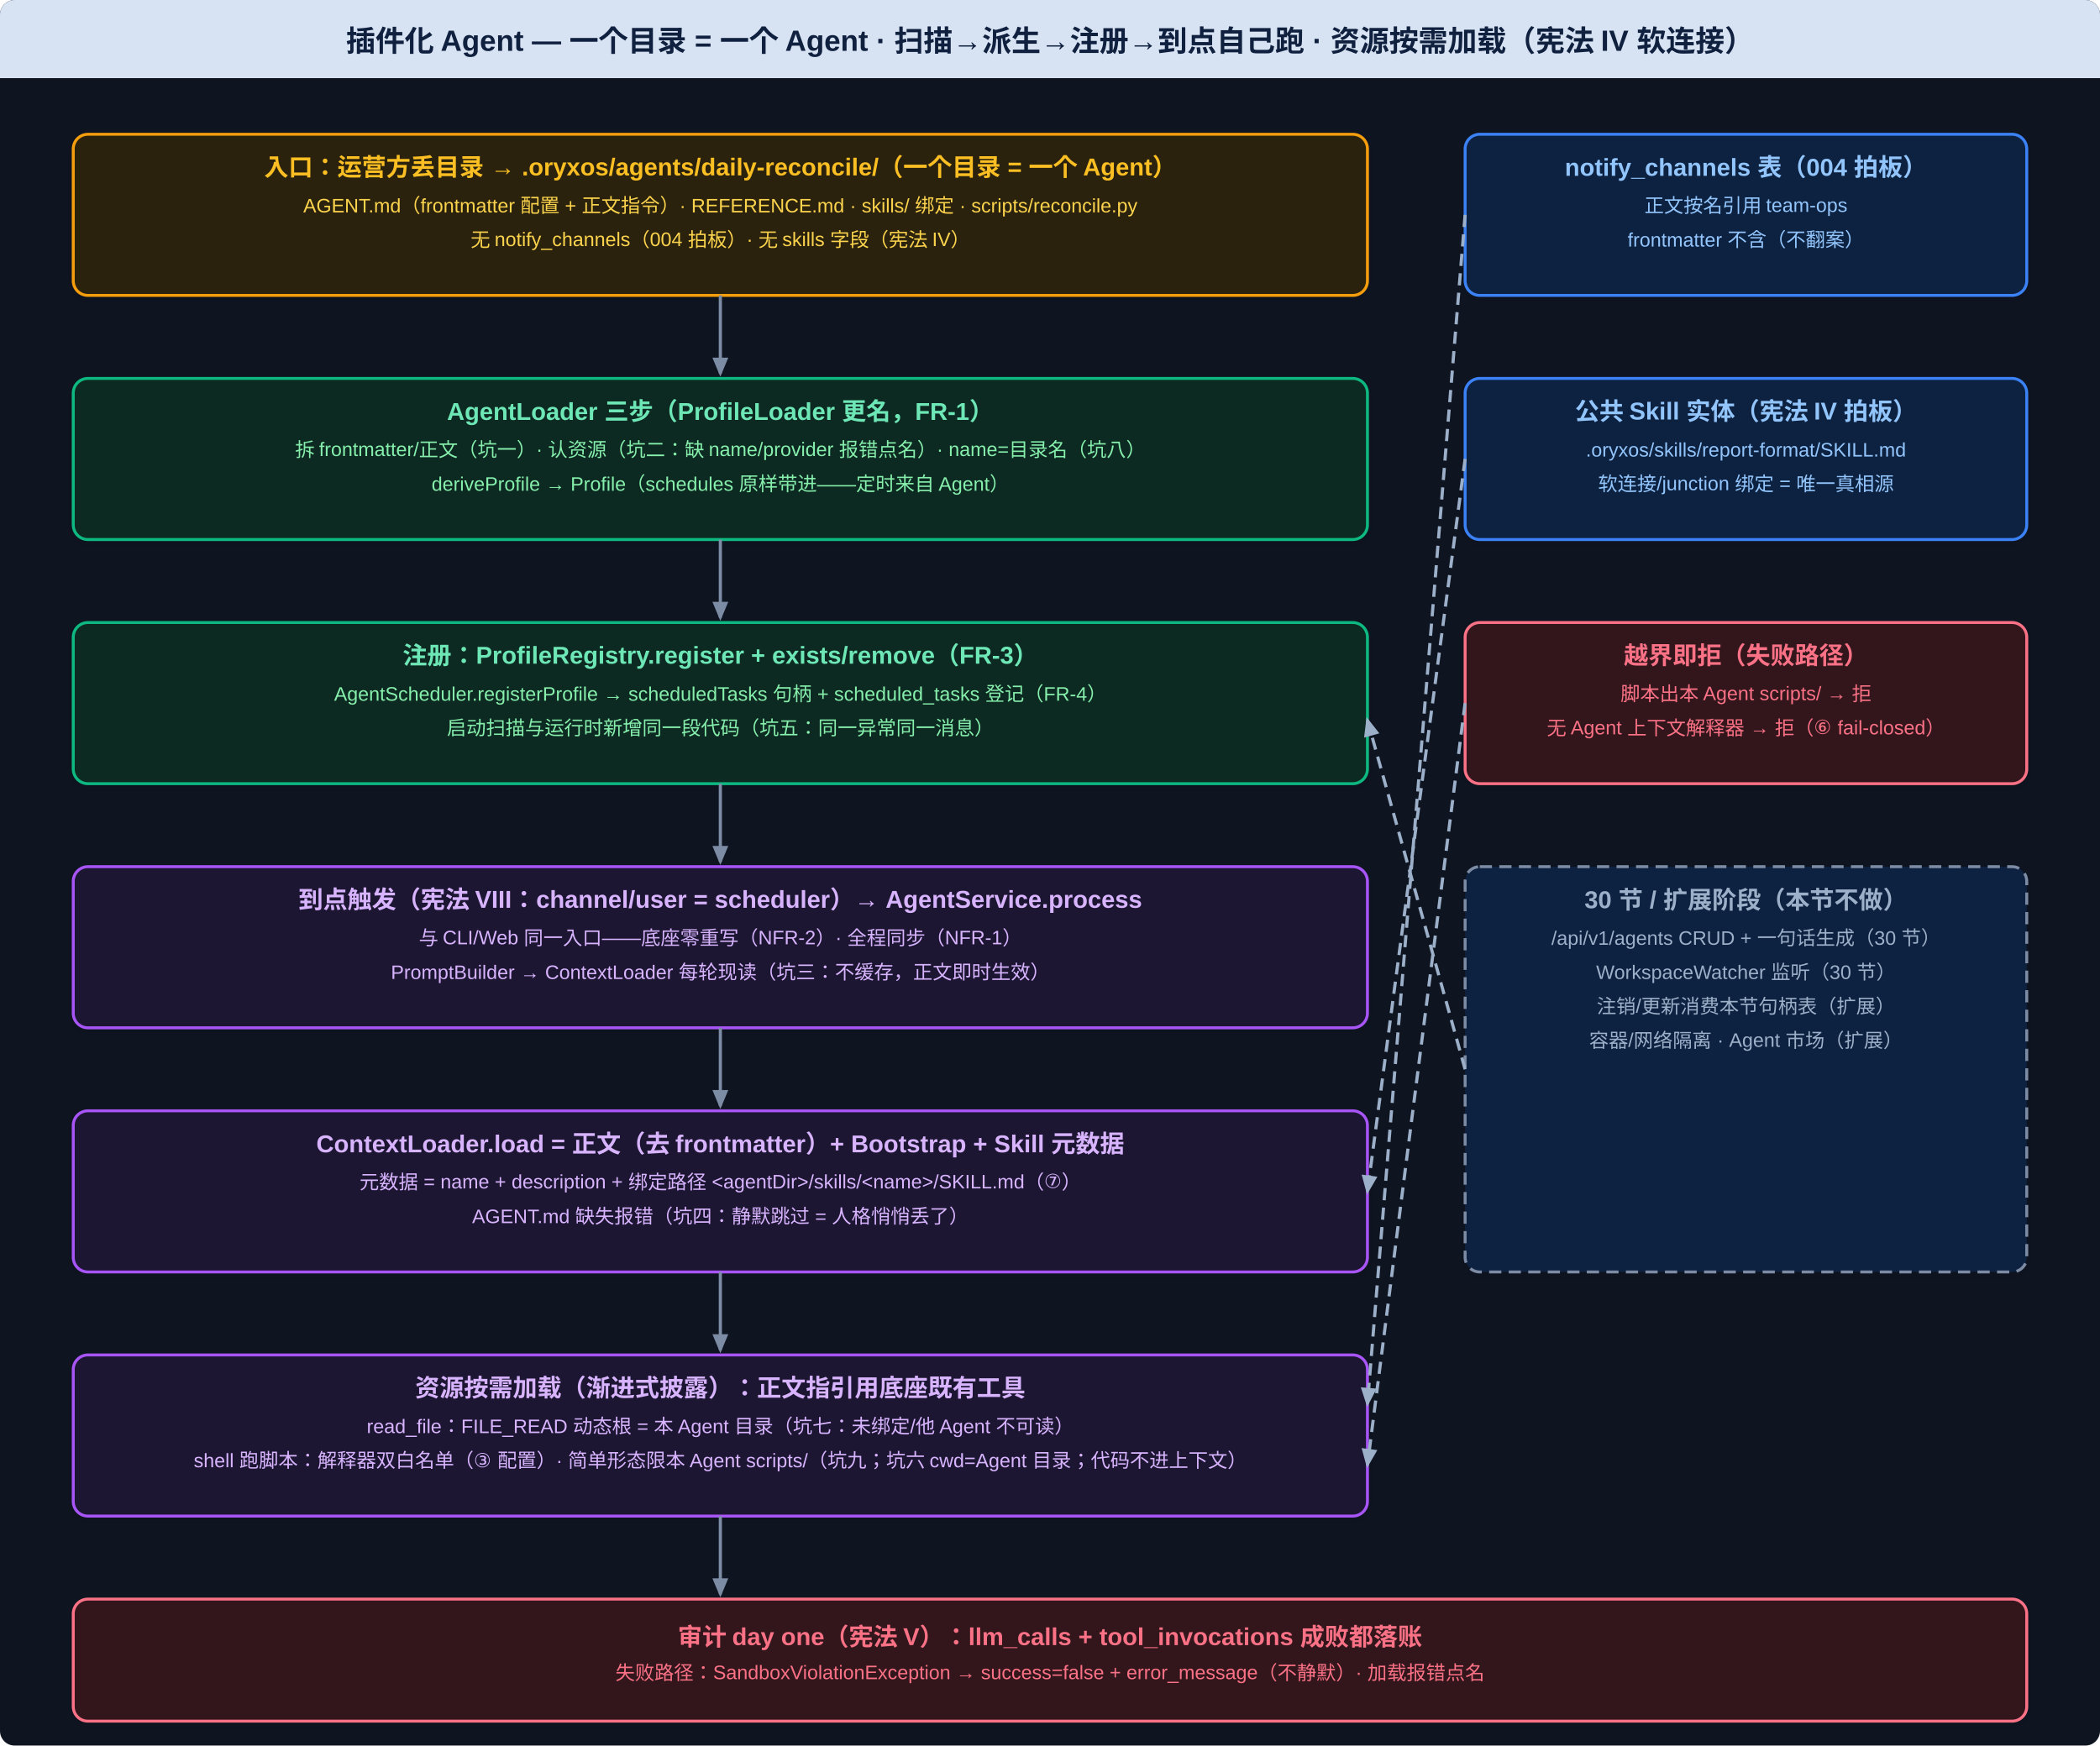
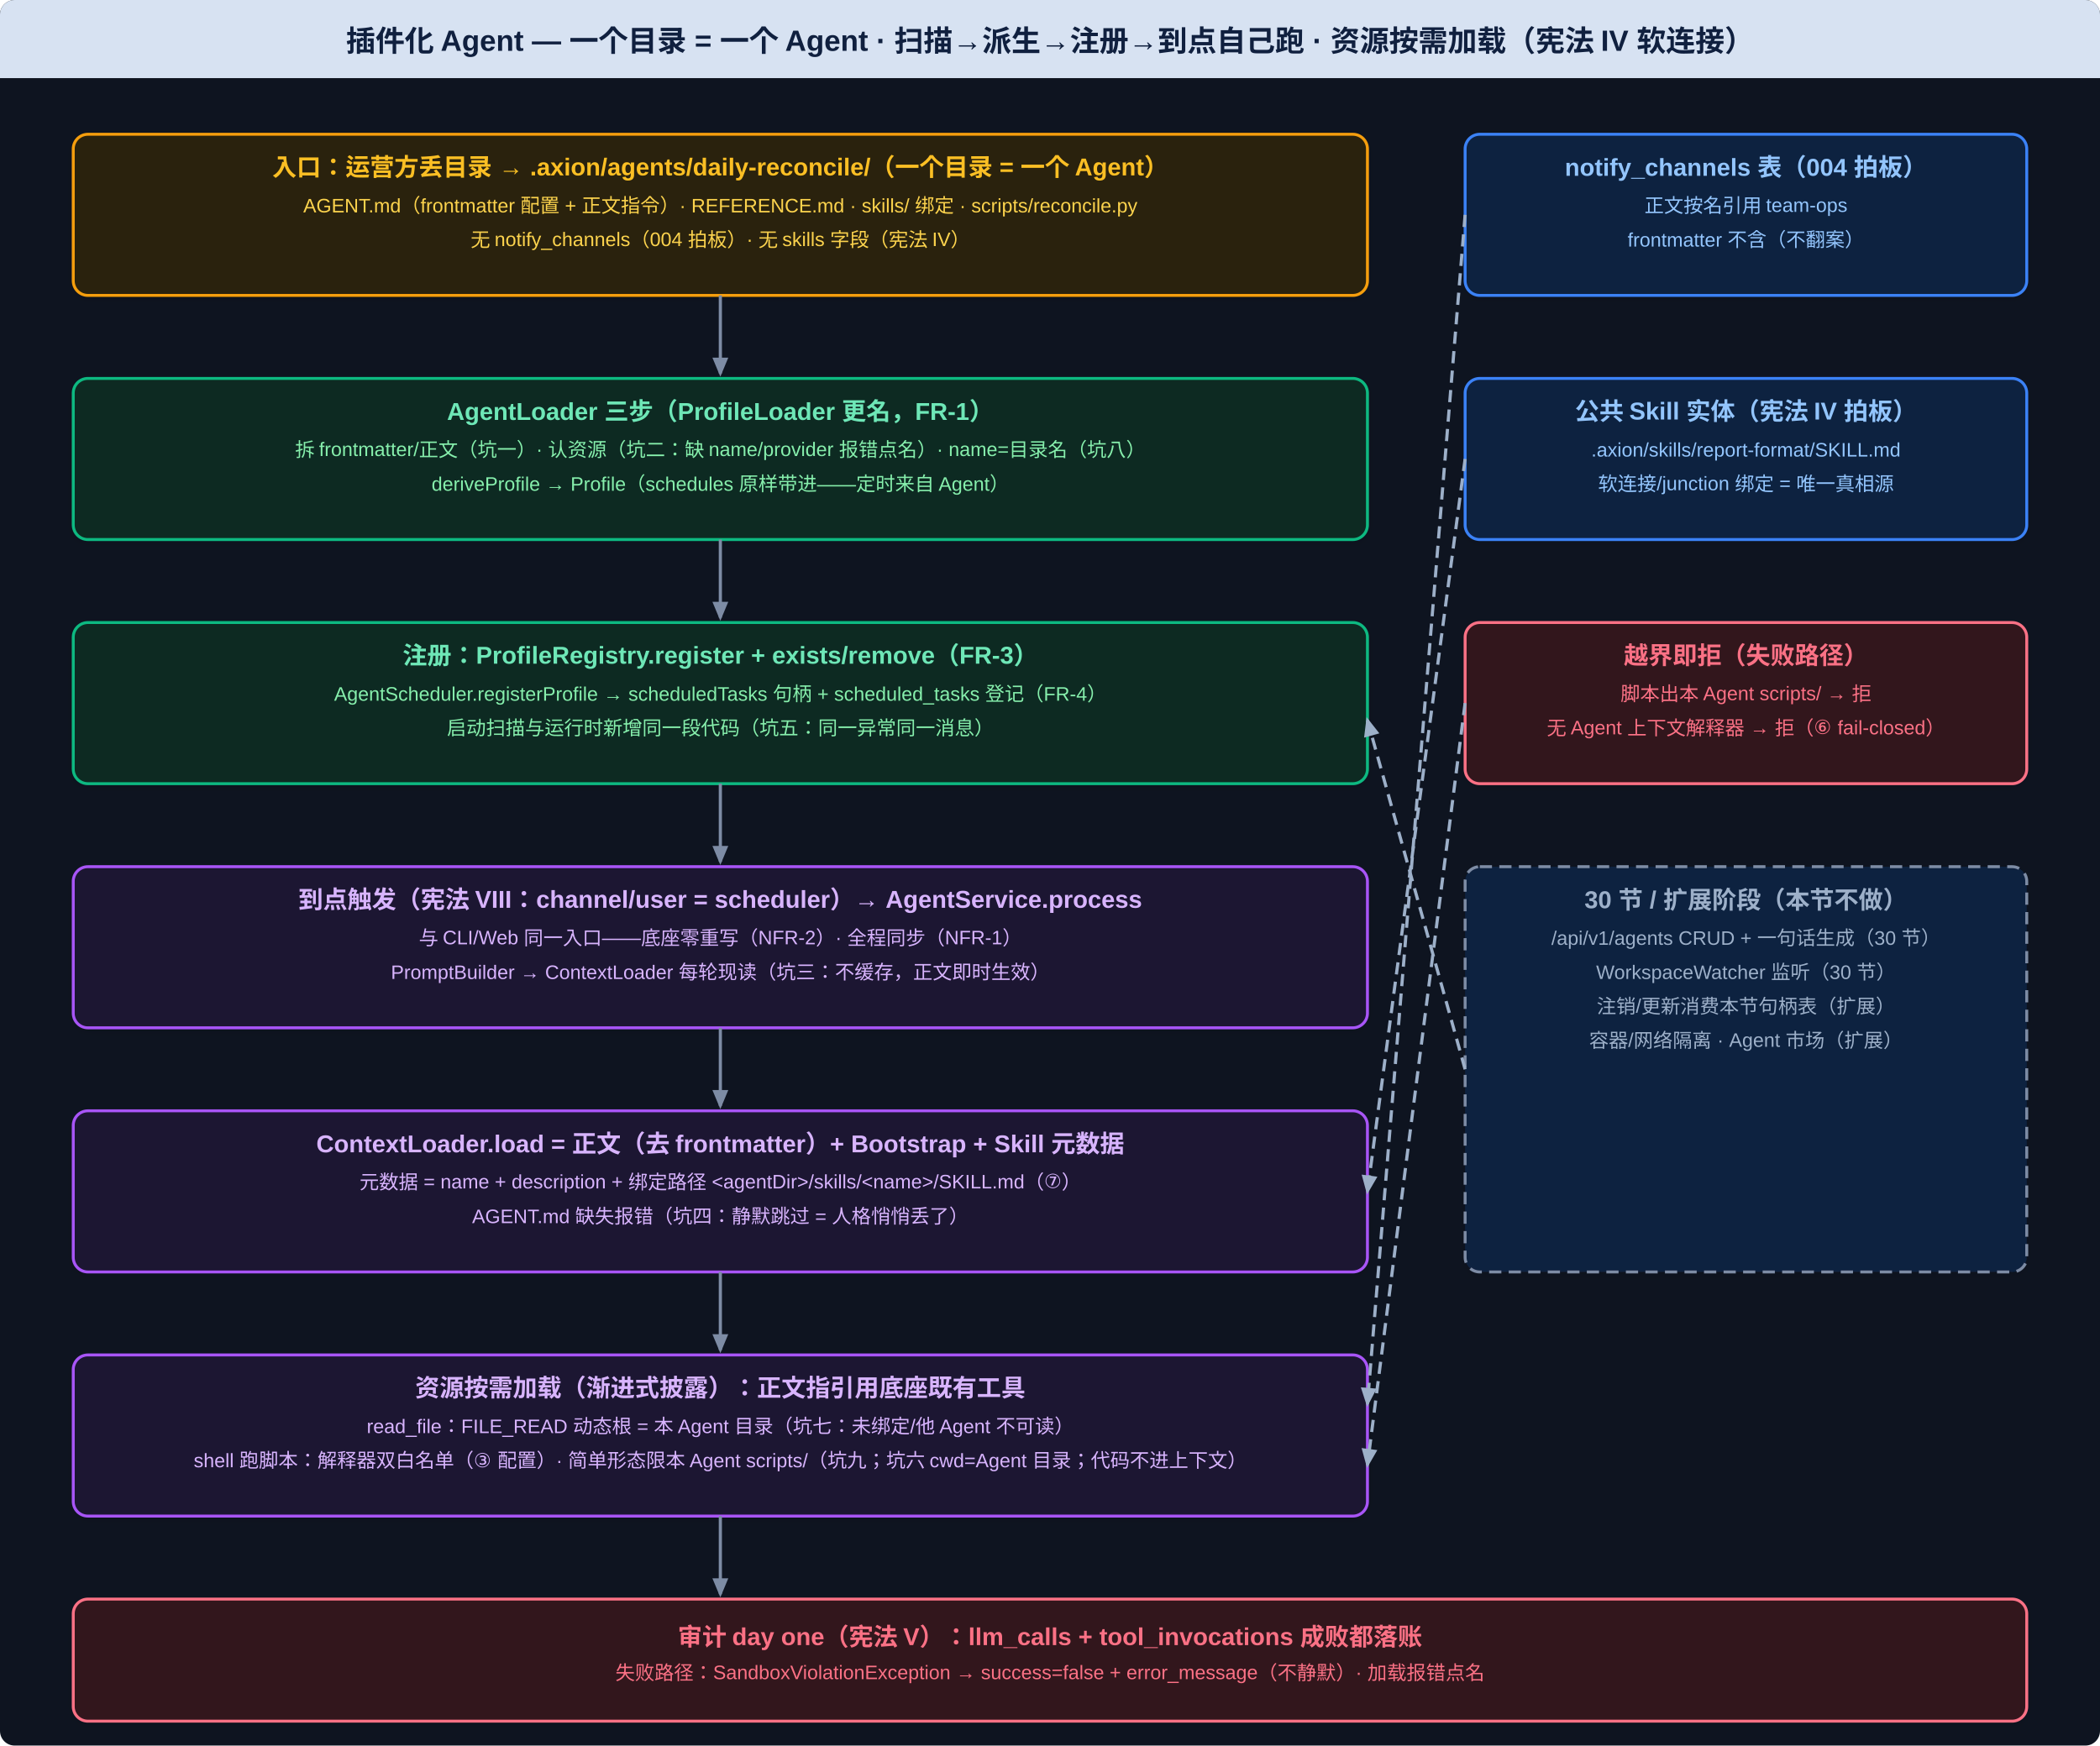
<svg xmlns="http://www.w3.org/2000/svg" viewBox="0 0 860 715" font-family="Arial, sans-serif">
  <defs>
    <marker id="a" markerWidth="6" markerHeight="5" refX="5" refY="2.5" orient="auto">
      <path d="M0,0 L6,2.5 L0,5 Z" fill="#7d8ca5" />
    </marker>
    <marker id="aGray" markerWidth="6" markerHeight="5" refX="5" refY="2.5" orient="auto">
      <path d="M0,0 L6,2.5 L0,5 Z" fill="#9db0c9" />
    </marker>
    <filter id="sh">
      <feDropShadow dx="0" dy="1" stdDeviation="1.5" flood-opacity="0.08" />
    </filter>
  </defs>
  <rect width="860" height="715" fill="#0e1420" rx="6" />
  <rect x="0" y="0" width="860" height="32" fill="#d7e2f2" rx="6" />
  <rect x="0" y="16" width="860" height="16" fill="#d7e2f2" />
  <text x="430" y="21" text-anchor="middle" fill="#10203f" font-size="12" font-weight="bold">插件化 Agent — 一个目录 = 一个 Agent · 扫描→派生→注册→到点自己跑 · 资源按需加载（宪法 IV 软连接）</text>
  <rect x="30" y="55" width="530" height="66" rx="6" fill="#2a2110" stroke="#f59e0b" stroke-width="1.2" filter="url(#sh)" />
-   <text x="295.0" y="72" text-anchor="middle" font-size="10" font-weight="bold" fill="#fbbf24">入口：运营方丢目录 → .oryxos/agents/daily-reconcile/（一个目录 = 一个 Agent）</text>
+   <text x="295.0" y="72" text-anchor="middle" font-size="10" font-weight="bold" fill="#fbbf24">入口：运营方丢目录 → .axion/agents/daily-reconcile/（一个目录 = 一个 Agent）</text>
  <text x="295.0" y="87" text-anchor="middle" font-size="8" fill="#fcd34d">AGENT.md（frontmatter 配置 + 正文指令）· REFERENCE.md · skills/ 绑定 · scripts/reconcile.py</text>
  <text x="295.0" y="101" text-anchor="middle" font-size="8" fill="#fcd34d">无 notify_channels（004 拍板）· 无 skills 字段（宪法 IV）</text>
  <rect x="30" y="155" width="530" height="66" rx="6" fill="#0d2b21" stroke="#10b981" stroke-width="1.2" filter="url(#sh)" />
  <text x="295.0" y="172" text-anchor="middle" font-size="10" font-weight="bold" fill="#6ee7b7">AgentLoader 三步（ProfileLoader 更名，FR-1）</text>
  <text x="295.0" y="187" text-anchor="middle" font-size="8" fill="#86efac">拆 frontmatter/正文（坑一）· 认资源（坑二：缺 name/provider 报错点名）· name=目录名（坑八）</text>
  <text x="295.0" y="201" text-anchor="middle" font-size="8" fill="#86efac">deriveProfile → Profile（schedules 原样带进——定时来自 Agent）</text>
  <rect x="30" y="255" width="530" height="66" rx="6" fill="#0d2b21" stroke="#10b981" stroke-width="1.2" filter="url(#sh)" />
  <text x="295.0" y="272" text-anchor="middle" font-size="10" font-weight="bold" fill="#6ee7b7">注册：ProfileRegistry.register + exists/remove（FR-3）</text>
  <text x="295.0" y="287" text-anchor="middle" font-size="8" fill="#86efac">AgentScheduler.registerProfile → scheduledTasks 句柄 + scheduled_tasks 登记（FR-4）</text>
  <text x="295.0" y="301" text-anchor="middle" font-size="8" fill="#86efac">启动扫描与运行时新增同一段代码（坑五：同一异常同一消息）</text>
  <rect x="30" y="355" width="530" height="66" rx="6" fill="#1d1233" stroke="#a855f7" stroke-width="1.2" filter="url(#sh)" />
  <text x="295.0" y="372" text-anchor="middle" font-size="10" font-weight="bold" fill="#d8b4fe">到点触发（宪法 VIII：channel/user = scheduler）→ AgentService.process</text>
  <text x="295.0" y="387" text-anchor="middle" font-size="8" fill="#d8b4fe">与 CLI/Web 同一入口——底座零重写（NFR-2）· 全程同步（NFR-1）</text>
  <text x="295.0" y="401" text-anchor="middle" font-size="8" fill="#d8b4fe">PromptBuilder → ContextLoader 每轮现读（坑三：不缓存，正文即时生效）</text>
  <rect x="30" y="455" width="530" height="66" rx="6" fill="#1d1233" stroke="#a855f7" stroke-width="1.2" filter="url(#sh)" />
  <text x="295.0" y="472" text-anchor="middle" font-size="10" font-weight="bold" fill="#d8b4fe">ContextLoader.load = 正文（去 frontmatter）+ Bootstrap + Skill 元数据</text>
  <text x="295.0" y="487" text-anchor="middle" font-size="8" fill="#d8b4fe">元数据 = name + description + 绑定路径 &lt;agentDir&gt;/skills/&lt;name&gt;/SKILL.md（⑦）</text>
  <text x="295.0" y="501" text-anchor="middle" font-size="8" fill="#d8b4fe">AGENT.md 缺失报错（坑四：静默跳过 = 人格悄悄丢了）</text>
  <rect x="30" y="555" width="530" height="66" rx="6" fill="#1d1233" stroke="#a855f7" stroke-width="1.2" filter="url(#sh)" />
  <text x="295.0" y="572" text-anchor="middle" font-size="10" font-weight="bold" fill="#d8b4fe">资源按需加载（渐进式披露）：正文指引用底座既有工具</text>
  <text x="295.0" y="587" text-anchor="middle" font-size="8" fill="#d8b4fe">read_file：FILE_READ 动态根 = 本 Agent 目录（坑七：未绑定/他 Agent 不可读）</text>
  <text x="295.0" y="601" text-anchor="middle" font-size="8" fill="#d8b4fe">shell 跑脚本：解释器双白名单（③ 配置）· 简单形态限本 Agent scripts/（坑九；坑六 cwd=Agent 目录；代码不进上下文）</text>
  <rect x="30" y="655" width="800" height="50" rx="6" fill="#33151f" stroke="#fb7185" stroke-width="1.2" filter="url(#sh)" />
  <text x="430" y="674" text-anchor="middle" font-size="10" font-weight="bold" fill="#fb7185">审计 day one（宪法 V）：llm_calls + tool_invocations 成败都落账</text>
  <text x="430" y="688" text-anchor="middle" font-size="8" fill="#fb7185">失败路径：SandboxViolationException → success=false + error_message（不静默）· 加载报错点名</text>
  <rect x="600" y="55" width="230" height="66" rx="6" fill="#10203f" stroke="#3b82f6" stroke-width="1.2" filter="url(#sh)" />
  <text x="715.0" y="72" text-anchor="middle" font-size="10" font-weight="bold" fill="#93c5fd">notify_channels 表（004 拍板）</text>
  <text x="715.0" y="87" text-anchor="middle" font-size="8" fill="#93c5fd">正文按名引用 team-ops</text>
  <text x="715.0" y="101" text-anchor="middle" font-size="8" fill="#93c5fd">frontmatter 不含（不翻案）</text>
  <rect x="600" y="155" width="230" height="66" rx="6" fill="#10203f" stroke="#3b82f6" stroke-width="1.2" filter="url(#sh)" />
  <text x="715.0" y="172" text-anchor="middle" font-size="10" font-weight="bold" fill="#93c5fd">公共 Skill 实体（宪法 IV 拍板）</text>
-   <text x="715.0" y="187" text-anchor="middle" font-size="8" fill="#93c5fd">.oryxos/skills/report-format/SKILL.md</text>
+   <text x="715.0" y="187" text-anchor="middle" font-size="8" fill="#93c5fd">.axion/skills/report-format/SKILL.md</text>
  <text x="715.0" y="201" text-anchor="middle" font-size="8" fill="#93c5fd">软连接/junction 绑定 = 唯一真相源</text>
  <rect x="600" y="255" width="230" height="66" rx="6" fill="#33151f" stroke="#fb7185" stroke-width="1.2" filter="url(#sh)" />
  <text x="715.0" y="272" text-anchor="middle" font-size="10" font-weight="bold" fill="#fb7185">越界即拒（失败路径）</text>
  <text x="715.0" y="287" text-anchor="middle" font-size="8" fill="#fb7185">脚本出本 Agent scripts/ → 拒</text>
  <text x="715.0" y="301" text-anchor="middle" font-size="8" fill="#fb7185">无 Agent 上下文解释器 → 拒（⑥ fail-closed）</text>
  <rect x="600" y="355" width="230" height="166" rx="6" fill="#10203f" stroke="#7d8ca5" stroke-width="1.2" stroke-dasharray="5,3" filter="url(#sh)" />
  <text x="715.0" y="372" text-anchor="middle" font-size="10" font-weight="bold" fill="#9db0c9">30 节 / 扩展阶段（本节不做）</text>
  <text x="715.0" y="387" text-anchor="middle" font-size="8" fill="#9db0c9">/api/v1/agents CRUD + 一句话生成（30 节）</text>
  <text x="715.0" y="401" text-anchor="middle" font-size="8" fill="#9db0c9">WorkspaceWatcher 监听（30 节）</text>
  <text x="715.0" y="415" text-anchor="middle" font-size="8" fill="#9db0c9">注销/更新消费本节句柄表（扩展）</text>
  <text x="715.0" y="429" text-anchor="middle" font-size="8" fill="#9db0c9">容器/网络隔离 · Agent 市场（扩展）</text>
  <line x1="295" y1="121" x2="295" y2="153" stroke="#7d8ca5" stroke-width="1.3" marker-end="url(#a)" />
  <line x1="295" y1="221" x2="295" y2="253" stroke="#7d8ca5" stroke-width="1.3" marker-end="url(#a)" />
  <line x1="295" y1="321" x2="295" y2="353" stroke="#7d8ca5" stroke-width="1.3" marker-end="url(#a)" />
  <line x1="295" y1="421" x2="295" y2="453" stroke="#7d8ca5" stroke-width="1.3" marker-end="url(#a)" />
  <line x1="295" y1="521" x2="295" y2="553" stroke="#7d8ca5" stroke-width="1.3" marker-end="url(#a)" />
  <line x1="295" y1="621" x2="295" y2="653" stroke="#7d8ca5" stroke-width="1.3" marker-end="url(#a)" />
  <line x1="600" y1="88" x2="560" y2="575" stroke="#9db0c9" stroke-width="1.3" stroke-dasharray="5,3" marker-end="url(#aGray)" />
  <line x1="600" y1="188" x2="560" y2="488" stroke="#9db0c9" stroke-width="1.3" stroke-dasharray="5,3" marker-end="url(#aGray)" />
  <line x1="600" y1="288" x2="560" y2="600" stroke="#9db0c9" stroke-width="1.3" stroke-dasharray="5,3" marker-end="url(#aGray)" />
  <line x1="600" y1="438" x2="560" y2="295" stroke="#9db0c9" stroke-width="1.3" stroke-dasharray="5,3" marker-end="url(#aGray)" />
</svg>
